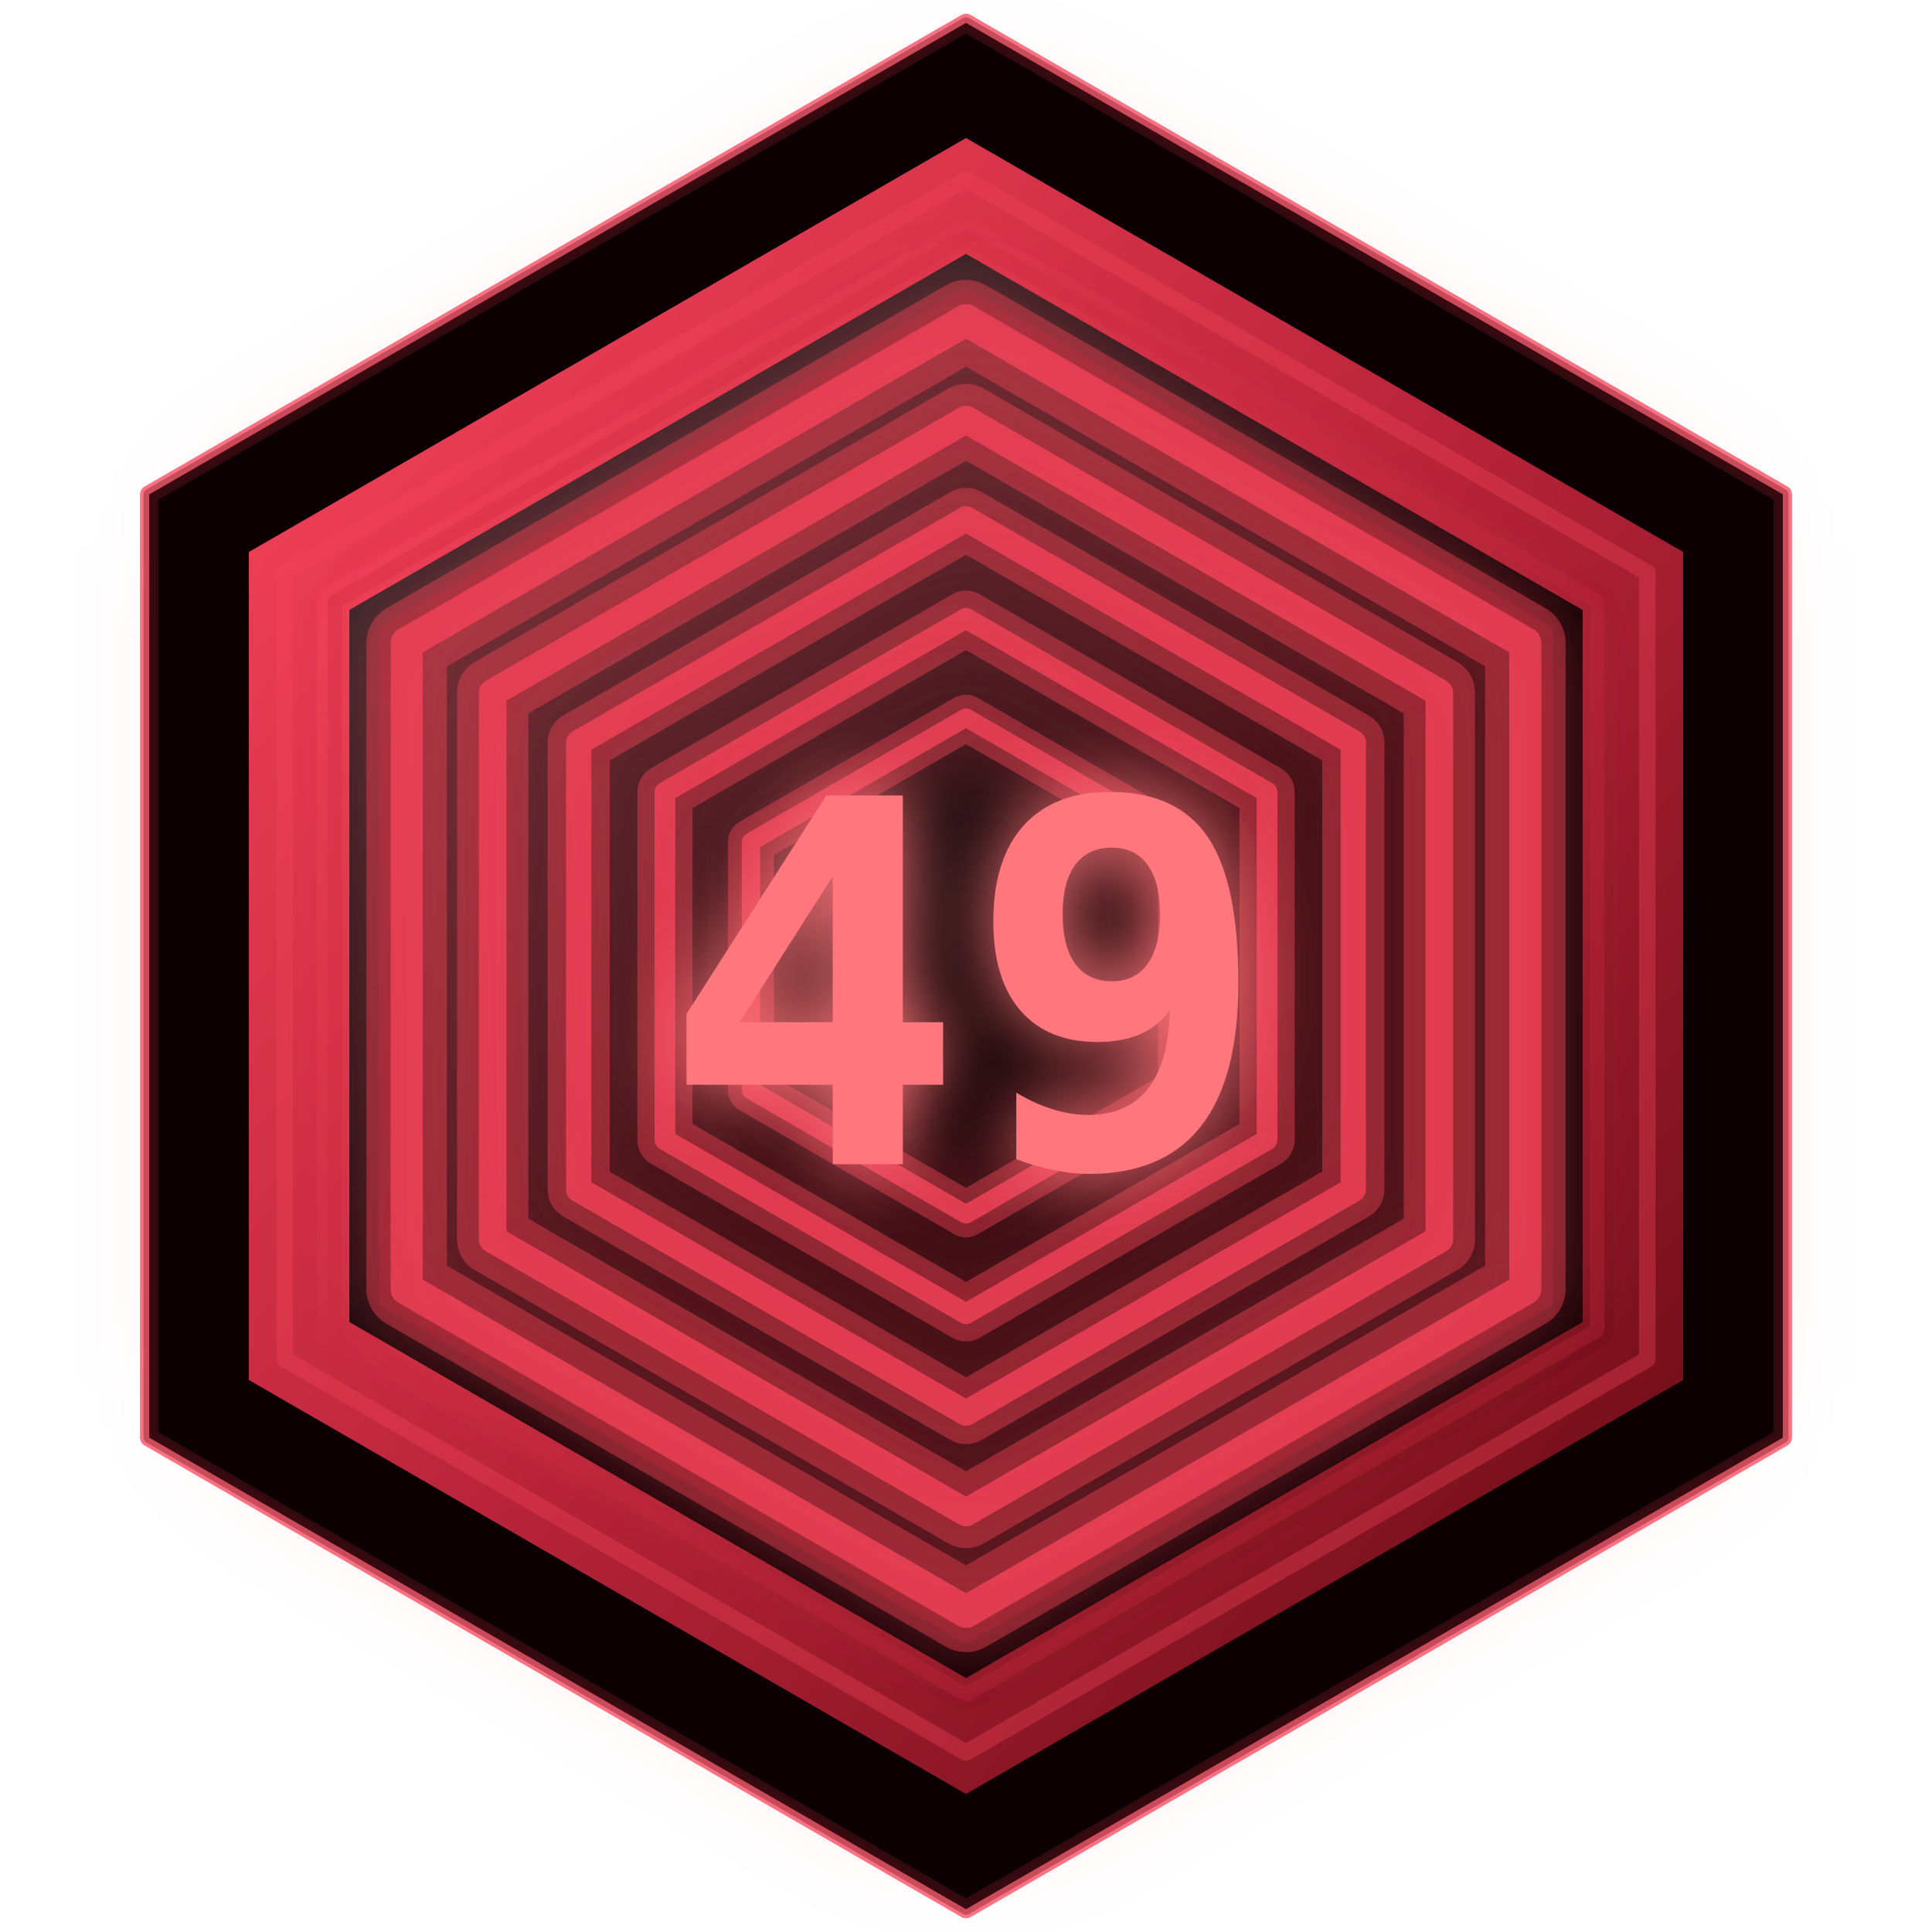
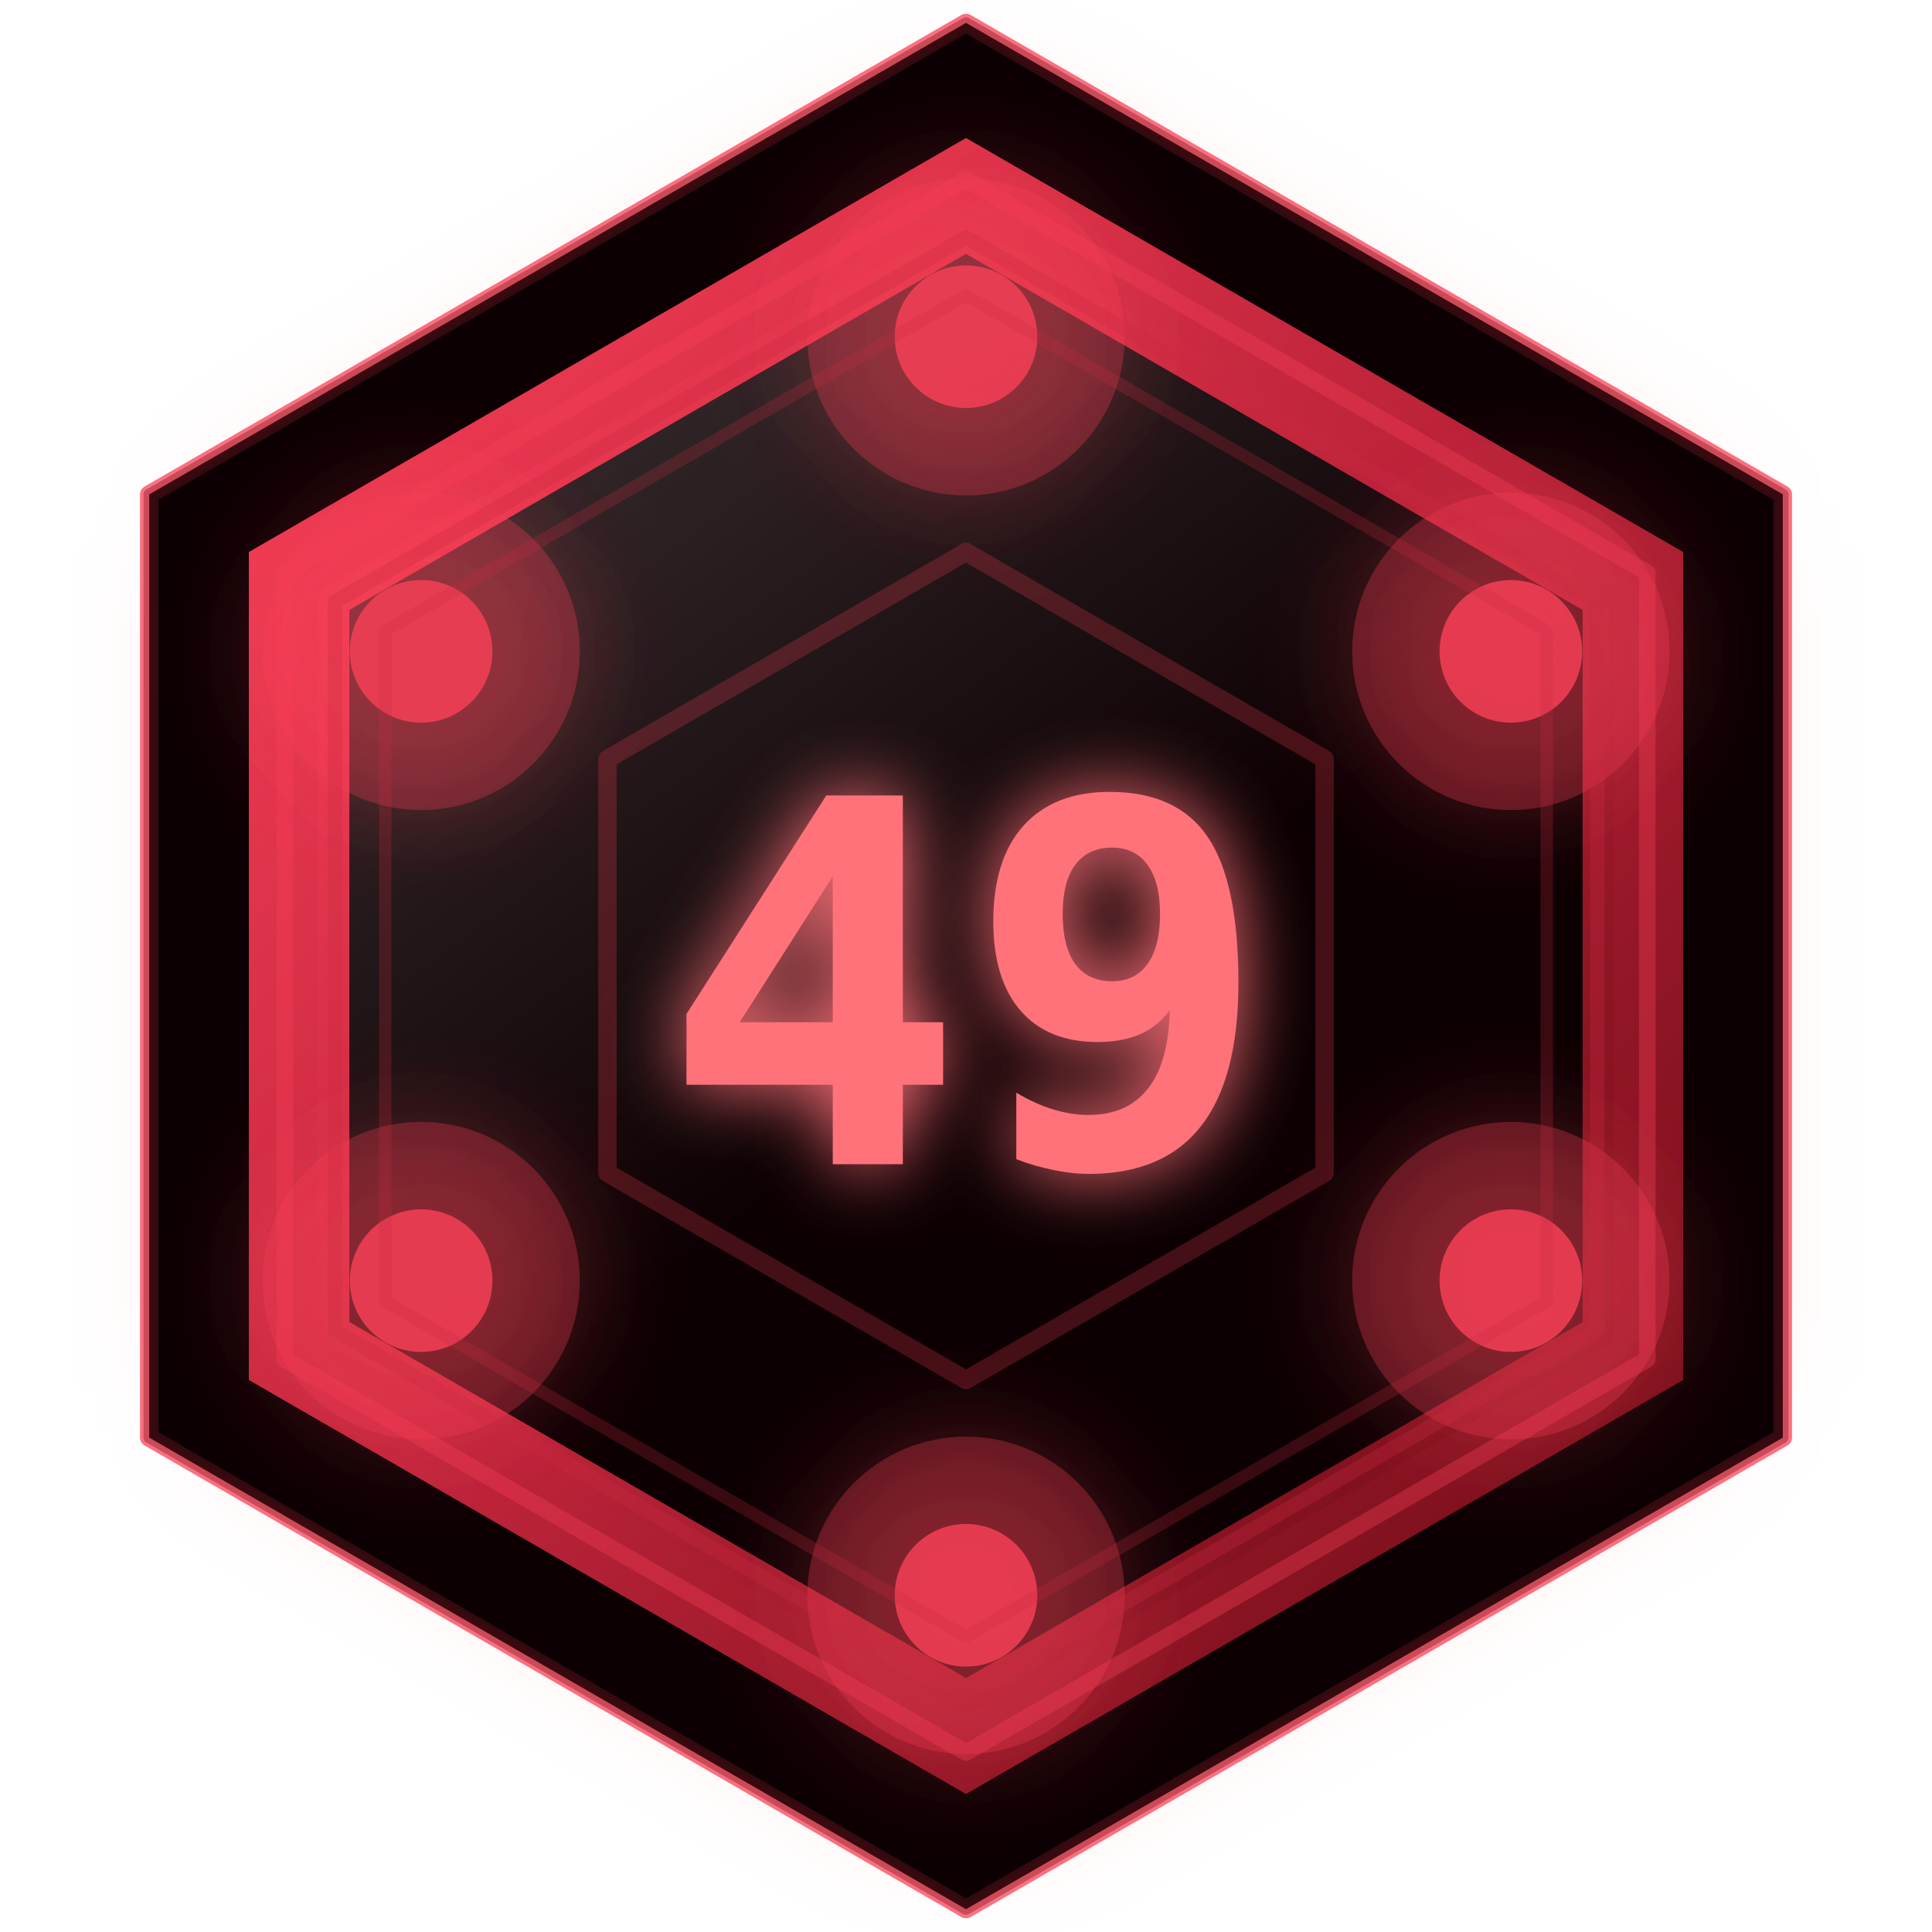
<svg xmlns="http://www.w3.org/2000/svg" width="84" height="84" viewBox="0 0 84 84" role="img" aria-label="Level 49 Badge">
  <defs>
    <radialGradient id="bglv49" cx="35%" cy="28%" r="72%">
      <stop offset="0%" stop-color="#0c0002" />
      <stop offset="100%" stop-color="#0c0002" />
    </radialGradient>
    <linearGradient id="rimlv49" x1="5%" y1="5%" x2="95%" y2="95%">
-       <stop offset="0%" stop-color="#f6435a" />
-       <stop offset="50%" stop-color="#b9243a" />
-       <stop offset="100%" stop-color="#6a0c16" />
+       <stop offset="0%" stop-color="#f73f57" />
+       <stop offset="50%" stop-color="#bb2339" />
+       <stop offset="100%" stop-color="#6c0b15" />
    </linearGradient>
    <linearGradient id="shlv49" x1="18%" y1="0%" x2="82%" y2="100%">
      <stop offset="0%" stop-color="white" stop-opacity="0.18" />
      <stop offset="55%" stop-color="white" stop-opacity="0" />
    </linearGradient>
    <filter id="gllv49" x="-40%" y="-40%" width="180%" height="180%">
      <feGaussianBlur stdDeviation="1.6" result="b" />
      <feMerge>
        <feMergeNode in="b" />
        <feMergeNode in="SourceGraphic" />
      </feMerge>
    </filter>
    <filter id="halolv49" x="-35%" y="-35%" width="170%" height="170%">
      <feGaussianBlur stdDeviation="3.5" result="b" />
      <feMerge>
        <feMergeNode in="b" />
        <feMergeNode in="SourceGraphic" />
      </feMerge>
    </filter>
    <linearGradient id="pglv49_0" x1="5%" y1="0%" x2="95%" y2="100%">
-       <stop offset="0%" stop-color="#f6435a" stop-opacity="0.95" />
-       <stop offset="38%" stop-color="#b9243a" stop-opacity="0.90" />
-       <stop offset="100%" stop-color="#6a0c16" stop-opacity="0.85" />
+       <stop offset="0%" stop-color="#f73f57" stop-opacity="0.95" />
+       <stop offset="38%" stop-color="#bb2339" stop-opacity="0.90" />
+       <stop offset="100%" stop-color="#6c0b15" stop-opacity="0.85" />
    </linearGradient>
    <linearGradient id="pglv49_1" x1="5%" y1="0%" x2="95%" y2="100%">
-       <stop offset="0%" stop-color="#f6435a" stop-opacity="0.95" />
-       <stop offset="38%" stop-color="#b9243a" stop-opacity="0.90" />
-       <stop offset="100%" stop-color="#6a0c16" stop-opacity="0.85" />
+       <stop offset="0%" stop-color="#f73f57" stop-opacity="0.95" />
+       <stop offset="38%" stop-color="#bb2339" stop-opacity="0.90" />
+       <stop offset="100%" stop-color="#6c0b15" stop-opacity="0.85" />
    </linearGradient>
    <linearGradient id="pglv49_2" x1="5%" y1="0%" x2="95%" y2="100%">
-       <stop offset="0%" stop-color="#f6435a" stop-opacity="0.95" />
-       <stop offset="38%" stop-color="#b9243a" stop-opacity="0.90" />
-       <stop offset="100%" stop-color="#6a0c16" stop-opacity="0.85" />
+       <stop offset="0%" stop-color="#f73f57" stop-opacity="0.95" />
+       <stop offset="38%" stop-color="#bb2339" stop-opacity="0.90" />
+       <stop offset="100%" stop-color="#6c0b15" stop-opacity="0.85" />
    </linearGradient>
    <linearGradient id="pglv49_3" x1="5%" y1="0%" x2="95%" y2="100%">
-       <stop offset="0%" stop-color="#f6435a" stop-opacity="0.95" />
-       <stop offset="38%" stop-color="#b9243a" stop-opacity="0.90" />
-       <stop offset="100%" stop-color="#6a0c16" stop-opacity="0.85" />
+       <stop offset="0%" stop-color="#f73f57" stop-opacity="0.95" />
+       <stop offset="38%" stop-color="#bb2339" stop-opacity="0.90" />
+       <stop offset="100%" stop-color="#6c0b15" stop-opacity="0.85" />
    </linearGradient>
    <linearGradient id="pglv49_4" x1="5%" y1="0%" x2="95%" y2="100%">
-       <stop offset="0%" stop-color="#f6435a" stop-opacity="0.95" />
-       <stop offset="38%" stop-color="#b9243a" stop-opacity="0.90" />
-       <stop offset="100%" stop-color="#6a0c16" stop-opacity="0.85" />
+       <stop offset="0%" stop-color="#f73f57" stop-opacity="0.95" />
+       <stop offset="38%" stop-color="#bb2339" stop-opacity="0.90" />
+       <stop offset="100%" stop-color="#6c0b15" stop-opacity="0.85" />
    </linearGradient>
-     <filter id="rotGlowlv49" x="-30%" y="-30%" width="160%" height="160%">
-       <feGaussianBlur stdDeviation="1.7" result="b" />
+     <filter id="rotDotGlowlv49" x="-80%" y="-80%" width="360%" height="360%">
+       <feGaussianBlur stdDeviation="2.3" result="b" />
      <feMerge>
        <feMergeNode in="b" />
        <feMergeNode in="SourceGraphic" />
      </feMerge>
    </filter>
  </defs>
-   <path d="M73.18,24.00 L73.18,60.00 L42.00,78.00 L10.82,60.00 L10.82,24.00 L42.00,6.00Z" fill="#f6435a" fill-opacity="0.28" filter="url(#halolv49)" />
+   <path d="M73.18,24.00 L73.18,60.00 L42.00,78.00 L10.82,60.00 L10.82,24.00 L42.00,6.00Z" fill="#f73f57" fill-opacity="0.28" filter="url(#halolv49)" />
  <path d="M75.98,22.38 L75.98,61.62 L42.00,81.24 L8.02,61.62 L8.02,22.38 L42.00,2.76Z" fill="url(#pglv49_0)" />
  <path d="M73.18,24.00 L73.18,60.00 L42.00,78.00 L10.82,60.00 L10.82,24.00 L42.00,6.00Z" fill="#0c0002" />
-   <path d="M75.98,22.38 L75.98,61.62 L42.00,81.24 L8.02,61.62 L8.02,22.38 L42.00,2.76Z" fill="none" stroke="#f6435a" stroke-width="0.8" stroke-opacity="0.48" stroke-linejoin="round" />
-   <path d="M73.18,24.00 L73.18,60.00 L42.00,78.00 L10.82,60.00 L10.82,24.00 L42.00,6.00Z" fill="none" stroke="#6a0c16" stroke-width="0.5" stroke-opacity="0.28" stroke-linejoin="round" />
+   <path d="M75.98,22.38 L75.98,61.62 L42.00,81.24 L8.02,61.62 L8.02,22.38 L42.00,2.76Z" fill="none" stroke="#f73f57" stroke-width="0.8" stroke-opacity="0.48" stroke-linejoin="round" />
+   <path d="M73.18,24.00 L73.18,60.00 L42.00,78.00 L10.82,60.00 L10.82,24.00 L42.00,6.00Z" fill="none" stroke="#6c0b15" stroke-width="0.5" stroke-opacity="0.28" stroke-linejoin="round" />
  <path d="M77.51,21.50 L77.51,62.50 L42.00,83.00 L6.49,62.50 L6.49,21.50 L42.00,1.00Z" fill="url(#pglv49_1)" />
  <path d="M75.98,22.38 L75.98,61.62 L42.00,81.24 L8.02,61.62 L8.02,22.38 L42.00,2.76Z" fill="#0c0002" />
-   <path d="M77.51,21.50 L77.51,62.50 L42.00,83.00 L6.49,62.50 L6.49,21.50 L42.00,1.00Z" fill="none" stroke="#f6435a" stroke-width="0.8" stroke-opacity="0.40" stroke-linejoin="round" />
-   <path d="M75.98,22.38 L75.98,61.62 L42.00,81.24 L8.02,61.62 L8.02,22.38 L42.00,2.76Z" fill="none" stroke="#6a0c16" stroke-width="0.5" stroke-opacity="0.24" stroke-linejoin="round" />
+   <path d="M77.51,21.50 L77.51,62.50 L42.00,83.00 L6.49,62.50 L6.49,21.50 L42.00,1.00Z" fill="none" stroke="#f73f57" stroke-width="0.8" stroke-opacity="0.40" stroke-linejoin="round" />
+   <path d="M75.98,22.38 L75.98,61.62 L42.00,81.24 L8.02,61.62 L8.02,22.38 L42.00,2.76Z" fill="none" stroke="#6c0b15" stroke-width="0.5" stroke-opacity="0.24" stroke-linejoin="round" />
  <path d="M77.51,21.50 L77.51,62.50 L42.00,83.00 L6.49,62.50 L6.49,21.50 L42.00,1.00Z" fill="url(#pglv49_2)" />
  <path d="M77.51,21.50 L77.51,62.50 L42.00,83.00 L6.49,62.50 L6.49,21.50 L42.00,1.00Z" fill="#0c0002" />
-   <path d="M77.51,21.50 L77.51,62.50 L42.00,83.00 L6.49,62.50 L6.49,21.50 L42.00,1.00Z" fill="none" stroke="#f6435a" stroke-width="0.8" stroke-opacity="0.32" stroke-linejoin="round" />
-   <path d="M77.51,21.50 L77.51,62.50 L42.00,83.00 L6.49,62.50 L6.49,21.50 L42.00,1.00Z" fill="none" stroke="#6a0c16" stroke-width="0.5" stroke-opacity="0.20" stroke-linejoin="round" />
+   <path d="M77.51,21.50 L77.51,62.50 L42.00,83.00 L6.49,62.50 L6.49,21.50 L42.00,1.00Z" fill="none" stroke="#f73f57" stroke-width="0.8" stroke-opacity="0.32" stroke-linejoin="round" />
+   <path d="M77.51,21.50 L77.51,62.50 L42.00,83.00 L6.49,62.50 L6.49,21.50 L42.00,1.00Z" fill="none" stroke="#6c0b15" stroke-width="0.5" stroke-opacity="0.20" stroke-linejoin="round" />
  <path d="M77.51,21.50 L77.51,62.50 L42.00,83.00 L6.49,62.50 L6.49,21.50 L42.00,1.00Z" fill="url(#pglv49_3)" />
  <path d="M77.51,21.50 L77.51,62.50 L42.00,83.00 L6.49,62.50 L6.49,21.50 L42.00,1.00Z" fill="#0c0002" />
-   <path d="M77.51,21.50 L77.51,62.50 L42.00,83.00 L6.49,62.50 L6.49,21.50 L42.00,1.00Z" fill="none" stroke="#f6435a" stroke-width="0.8" stroke-opacity="0.24" stroke-linejoin="round" />
-   <path d="M77.51,21.50 L77.51,62.50 L42.00,83.00 L6.49,62.50 L6.49,21.50 L42.00,1.00Z" fill="none" stroke="#6a0c16" stroke-width="0.5" stroke-opacity="0.16" stroke-linejoin="round" />
+   <path d="M77.51,21.50 L77.51,62.50 L42.00,83.00 L6.49,62.50 L6.49,21.50 L42.00,1.00Z" fill="none" stroke="#f73f57" stroke-width="0.8" stroke-opacity="0.24" stroke-linejoin="round" />
+   <path d="M77.51,21.50 L77.51,62.50 L42.00,83.00 L6.49,62.50 L6.49,21.50 L42.00,1.00Z" fill="none" stroke="#6c0b15" stroke-width="0.5" stroke-opacity="0.16" stroke-linejoin="round" />
  <path d="M77.51,21.50 L77.51,62.50 L42.00,83.00 L6.49,62.50 L6.49,21.50 L42.00,1.00Z" fill="url(#pglv49_4)" />
  <path d="M77.51,21.50 L77.51,62.50 L42.00,83.00 L6.49,62.50 L6.49,21.50 L42.00,1.00Z" fill="#0c0002" />
-   <path d="M77.51,21.50 L77.51,62.50 L42.00,83.00 L6.49,62.50 L6.49,21.50 L42.00,1.00Z" fill="none" stroke="#f6435a" stroke-width="0.8" stroke-opacity="0.16" stroke-linejoin="round" />
-   <path d="M77.51,21.50 L77.51,62.50 L42.00,83.00 L6.49,62.50 L6.49,21.50 L42.00,1.00Z" fill="none" stroke="#6a0c16" stroke-width="0.5" stroke-opacity="0.12" stroke-linejoin="round" />
+   <path d="M77.51,21.50 L77.51,62.50 L42.00,83.00 L6.49,62.50 L6.49,21.50 L42.00,1.00Z" fill="none" stroke="#f73f57" stroke-width="0.8" stroke-opacity="0.16" stroke-linejoin="round" />
+   <path d="M77.51,21.50 L77.51,62.50 L42.00,83.00 L6.49,62.50 L6.49,21.50 L42.00,1.00Z" fill="none" stroke="#6c0b15" stroke-width="0.5" stroke-opacity="0.12" stroke-linejoin="round" />
  <path d="M73.18,24.00 L73.18,60.00 L42.00,78.00 L10.82,60.00 L10.82,24.00 L42.00,6.00Z" fill="url(#rimlv49)" />
  <path d="M69.44,26.16 L69.44,57.84 L42.00,73.68 L14.56,57.84 L14.56,26.16 L42.00,10.32Z" fill="#0c0002" />
  <path d="M69.44,26.16 L69.44,57.84 L42.00,73.68 L14.56,57.84 L14.56,26.16 L42.00,10.32Z" fill="none" stroke="url(#rimlv49)" stroke-width="1.5" stroke-linejoin="round" />
  <path d="M68.81,26.52 L68.81,57.48 L42.00,72.96 L15.19,57.48 L15.19,26.52 L42.00,11.04Z" fill="url(#bglv49)" />
  <path d="M68.81,26.52 L68.81,57.48 L42.00,72.96 L15.19,57.48 L15.19,26.52 L42.00,11.04Z" fill="url(#shlv49)" />
-   <path d="M66.32,27.96 L66.32,56.04 L42.00,70.08 L17.68,56.04 L17.68,27.96 L42.00,13.92Z" fill="none" stroke="#f6435a" stroke-width="3.5" stroke-opacity="0.42" filter="url(#rotGlowlv49)" stroke-linejoin="round" />
-   <path d="M66.32,27.96 L66.32,56.04 L42.00,70.08 L17.68,56.04 L17.68,27.96 L42.00,13.92Z" fill="none" stroke="#f6435a" stroke-width="1.4" stroke-opacity="0.78" stroke-linejoin="round" />
-   <path d="M62.58,53.88 L42.00,65.76 L21.42,53.88 L21.42,30.12 L42.00,18.24 L62.58,30.12Z" fill="none" stroke="#f6435a" stroke-width="3.1" stroke-opacity="0.42" filter="url(#rotGlowlv49)" stroke-linejoin="round" />
-   <path d="M62.58,53.88 L42.00,65.76 L21.42,53.88 L21.42,30.12 L42.00,18.24 L62.58,30.12Z" fill="none" stroke="#f6435a" stroke-width="1.2" stroke-opacity="0.78" stroke-linejoin="round" />
-   <path d="M58.84,32.28 L58.84,51.72 L42.00,61.44 L25.16,51.72 L25.16,32.28 L42.00,22.56Z" fill="none" stroke="#f6435a" stroke-width="2.7" stroke-opacity="0.42" filter="url(#rotGlowlv49)" stroke-linejoin="round" />
-   <path d="M58.84,32.28 L58.84,51.72 L42.00,61.44 L25.16,51.72 L25.16,32.28 L42.00,22.56Z" fill="none" stroke="#f6435a" stroke-width="1.1" stroke-opacity="0.78" stroke-linejoin="round" />
-   <path d="M55.09,49.56 L42.00,57.12 L28.91,49.56 L28.91,34.44 L42.00,26.88 L55.09,34.44Z" fill="none" stroke="#f6435a" stroke-width="2.4" stroke-opacity="0.42" filter="url(#rotGlowlv49)" stroke-linejoin="round" />
-   <path d="M55.09,49.56 L42.00,57.12 L28.91,49.56 L28.91,34.44 L42.00,26.88 L55.09,34.44Z" fill="none" stroke="#f6435a" stroke-width="0.9" stroke-opacity="0.78" stroke-linejoin="round" />
-   <path d="M51.35,36.60 L51.35,47.40 L42.00,52.80 L32.65,47.40 L32.65,36.60 L42.00,31.20Z" fill="none" stroke="#f6435a" stroke-width="2.0" stroke-opacity="0.42" filter="url(#rotGlowlv49)" stroke-linejoin="round" />
-   <path d="M51.35,36.60 L51.35,47.40 L42.00,52.80 L32.65,47.40 L32.65,36.60 L42.00,31.20Z" fill="none" stroke="#f6435a" stroke-width="0.8" stroke-opacity="0.78" stroke-linejoin="round" />
-   <path d="M71.62,24.90 L71.62,59.10 L42.00,76.20 L12.38,59.10 L12.38,24.90 L42.00,7.80Z" fill="none" stroke="#f6435a" stroke-width="0.72" stroke-opacity="0.36" stroke-linejoin="round" />
-   <path d="M69.44,26.16 L69.44,57.84 L42.00,73.68 L14.56,57.84 L14.56,26.16 L42.00,10.32Z" fill="none" stroke="#c82b40" stroke-width="0.63" stroke-opacity="0.30" stroke-linejoin="round" />
-   <path d="M67.25,27.42 L67.25,56.58 L42.00,71.16 L16.75,56.58 L16.75,27.42 L42.00,12.84Z" fill="none" stroke="#c82b40" stroke-width="0.54" stroke-opacity="0.24" stroke-linejoin="round" />
-   <text x="42" y="43" text-anchor="middle" dominant-baseline="central" font-family="Orbitron,monospace" font-weight="900" font-size="22" fill="#ff767c" filter="url(#gllv49)">49</text>
+   <circle cx="65.69" cy="28.32" r="6.9" fill="#f73f57" fill-opacity="0.30" filter="url(#rotDotGlowlv49)" />
+   <circle cx="65.69" cy="28.32" r="3.1" fill="#f73f57" fill-opacity="0.84" />
+   <circle cx="65.69" cy="55.68" r="6.9" fill="#f73f57" fill-opacity="0.30" filter="url(#rotDotGlowlv49)" />
+   <circle cx="65.69" cy="55.68" r="3.1" fill="#f73f57" fill-opacity="0.84" />
+   <circle cx="42.00" cy="69.36" r="6.9" fill="#f73f57" fill-opacity="0.30" filter="url(#rotDotGlowlv49)" />
+   <circle cx="42.00" cy="69.36" r="3.1" fill="#f73f57" fill-opacity="0.84" />
+   <circle cx="18.31" cy="55.68" r="6.9" fill="#f73f57" fill-opacity="0.30" filter="url(#rotDotGlowlv49)" />
+   <circle cx="18.31" cy="55.68" r="3.1" fill="#f73f57" fill-opacity="0.84" />
+   <circle cx="18.31" cy="28.32" r="6.9" fill="#f73f57" fill-opacity="0.30" filter="url(#rotDotGlowlv49)" />
+   <circle cx="18.31" cy="28.32" r="3.1" fill="#f73f57" fill-opacity="0.84" />
+   <circle cx="42.00" cy="14.64" r="6.9" fill="#f73f57" fill-opacity="0.30" filter="url(#rotDotGlowlv49)" />
+   <circle cx="42.00" cy="14.64" r="3.1" fill="#f73f57" fill-opacity="0.84" />
+   <path d="M57.59,33.00 L57.59,51.00 L42.00,60.00 L26.41,51.00 L26.41,33.00 L42.00,24.00Z" fill="none" stroke="#f73f57" stroke-width="0.8" stroke-opacity="0.24" stroke-linejoin="round" />
+   <path d="M71.62,24.90 L71.62,59.10 L42.00,76.20 L12.38,59.10 L12.38,24.90 L42.00,7.80Z" fill="none" stroke="#f73f57" stroke-width="0.72" stroke-opacity="0.36" stroke-linejoin="round" />
+   <path d="M69.44,26.16 L69.44,57.84 L42.00,73.68 L14.56,57.84 L14.56,26.16 L42.00,10.32Z" fill="none" stroke="#ca2a40" stroke-width="0.63" stroke-opacity="0.30" stroke-linejoin="round" />
+   <path d="M67.25,27.42 L67.25,56.58 L42.00,71.16 L16.75,56.58 L16.75,27.42 L42.00,12.84Z" fill="none" stroke="#ca2a40" stroke-width="0.54" stroke-opacity="0.24" stroke-linejoin="round" />
+   <text x="42" y="43" text-anchor="middle" dominant-baseline="central" font-family="Orbitron,monospace" font-weight="900" font-size="22" fill="#ff727a" filter="url(#gllv49)">49</text>
</svg>
